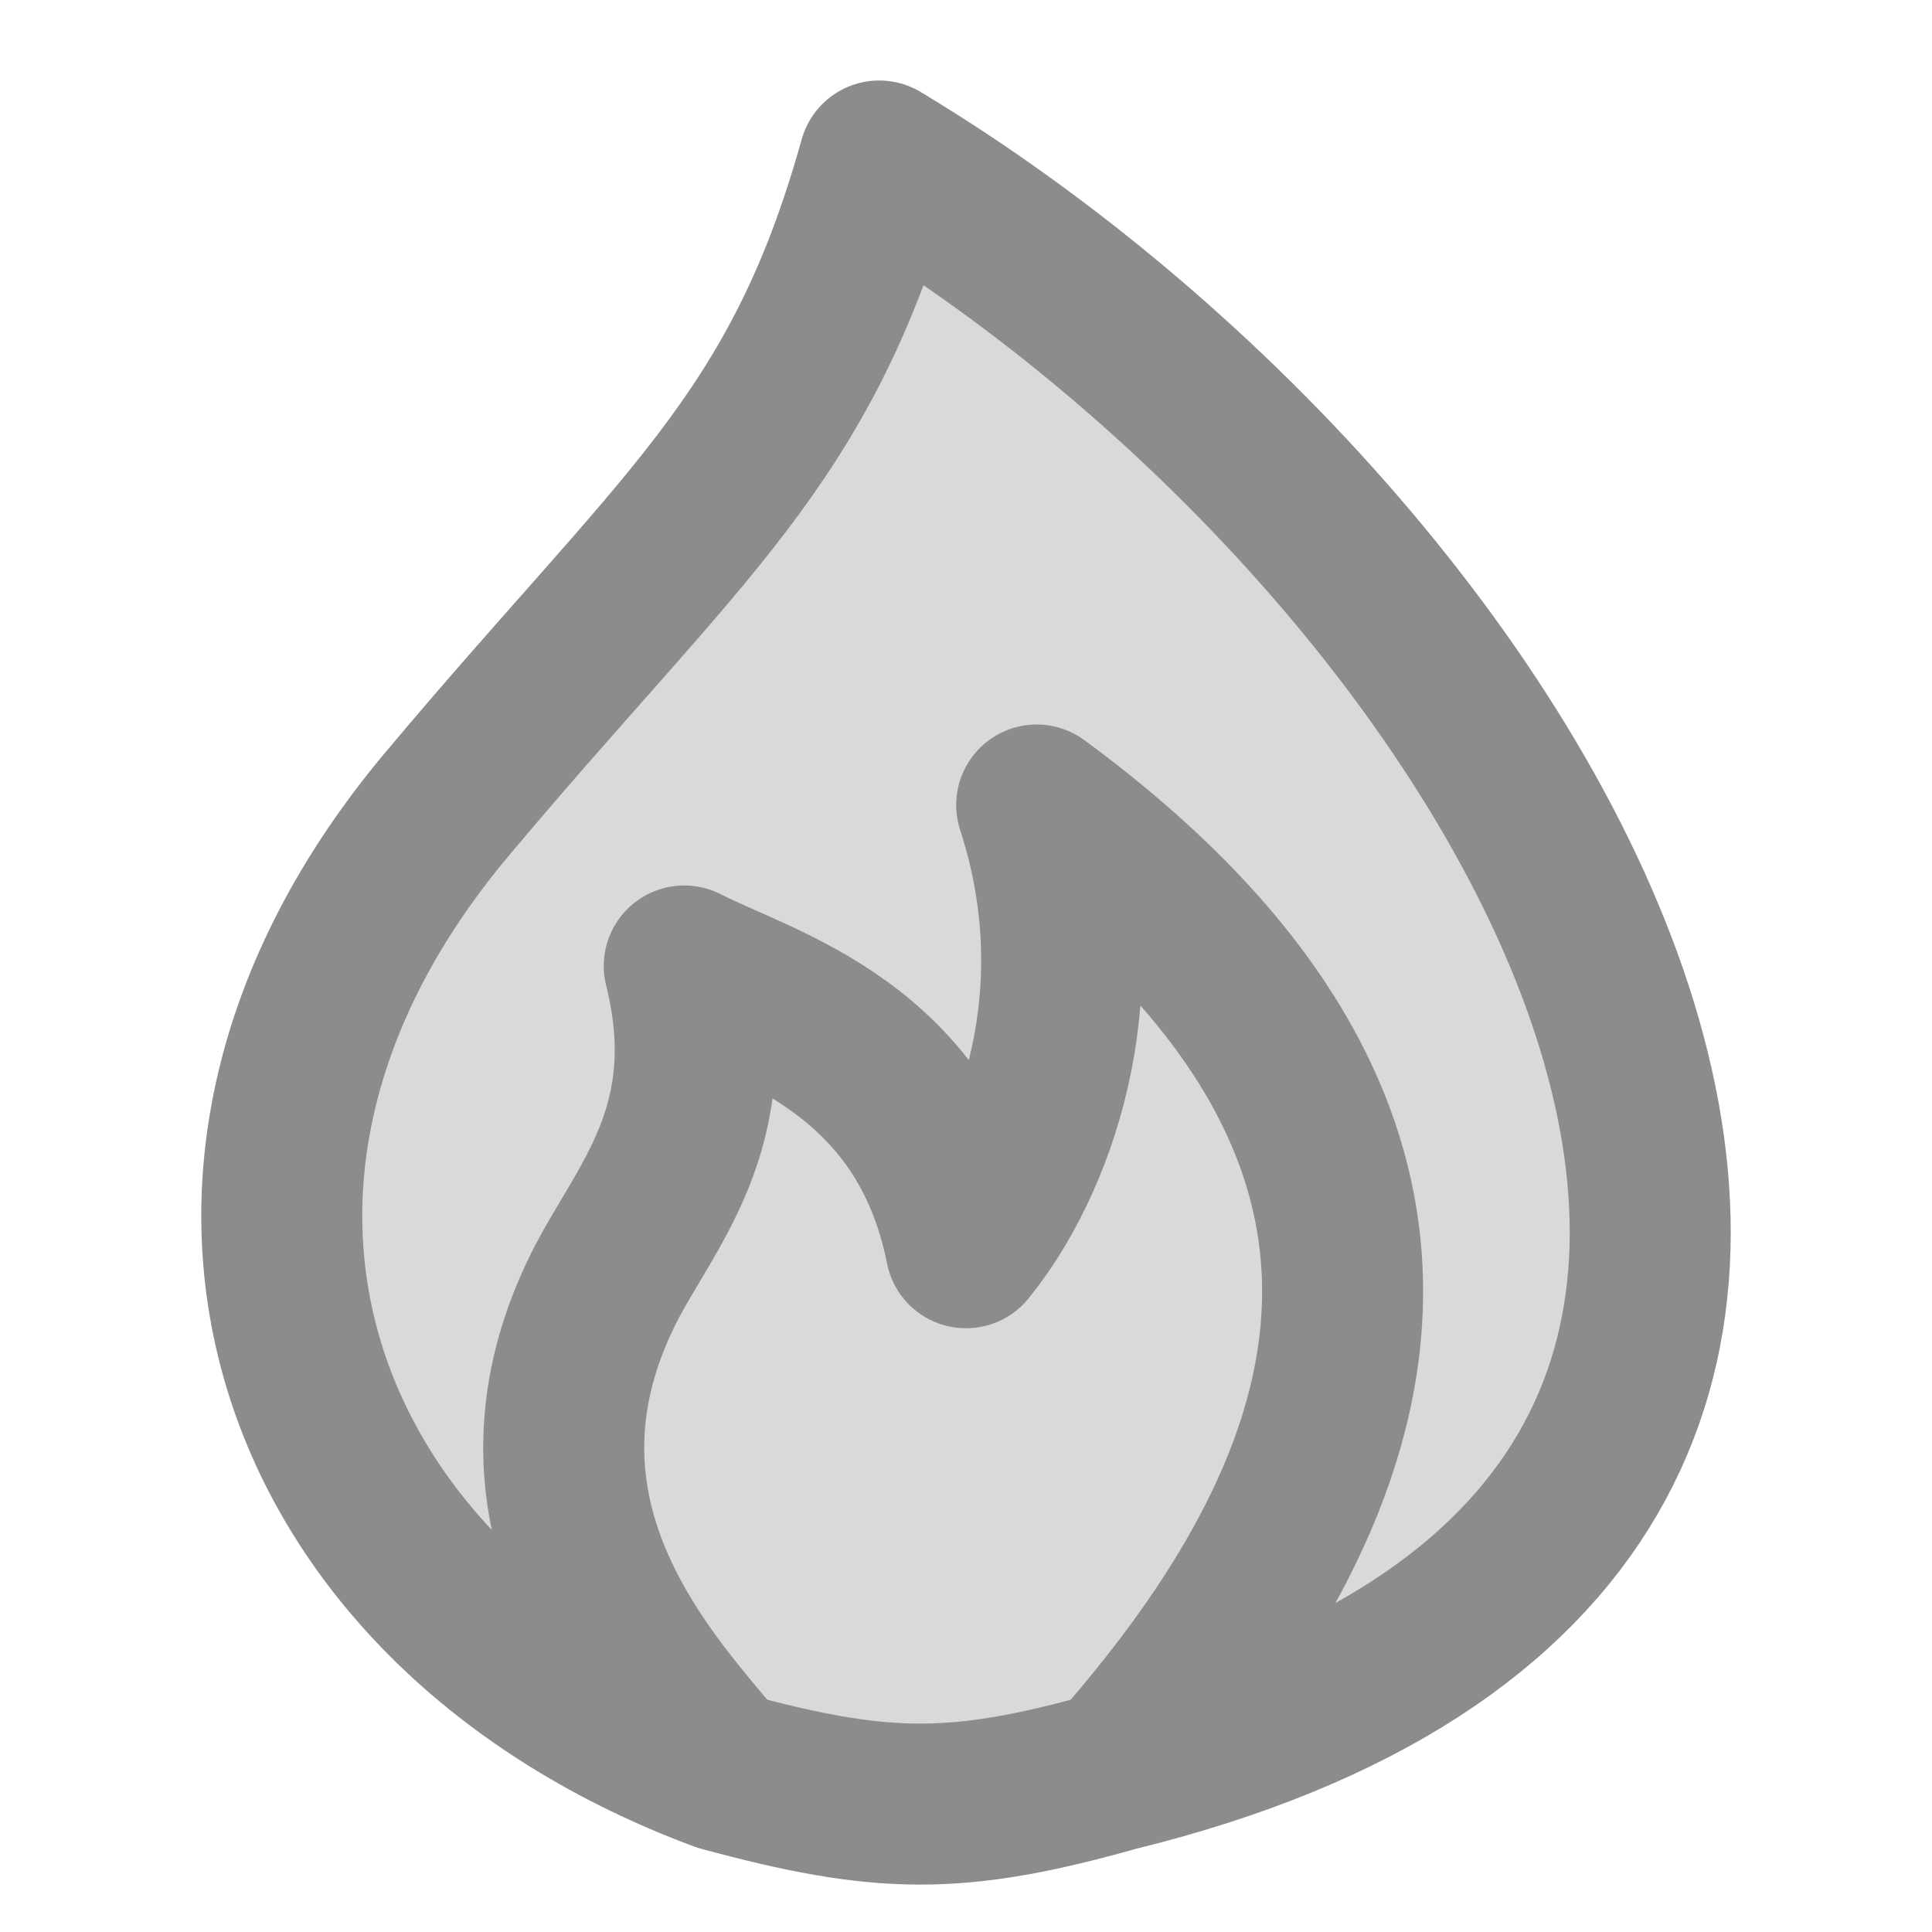
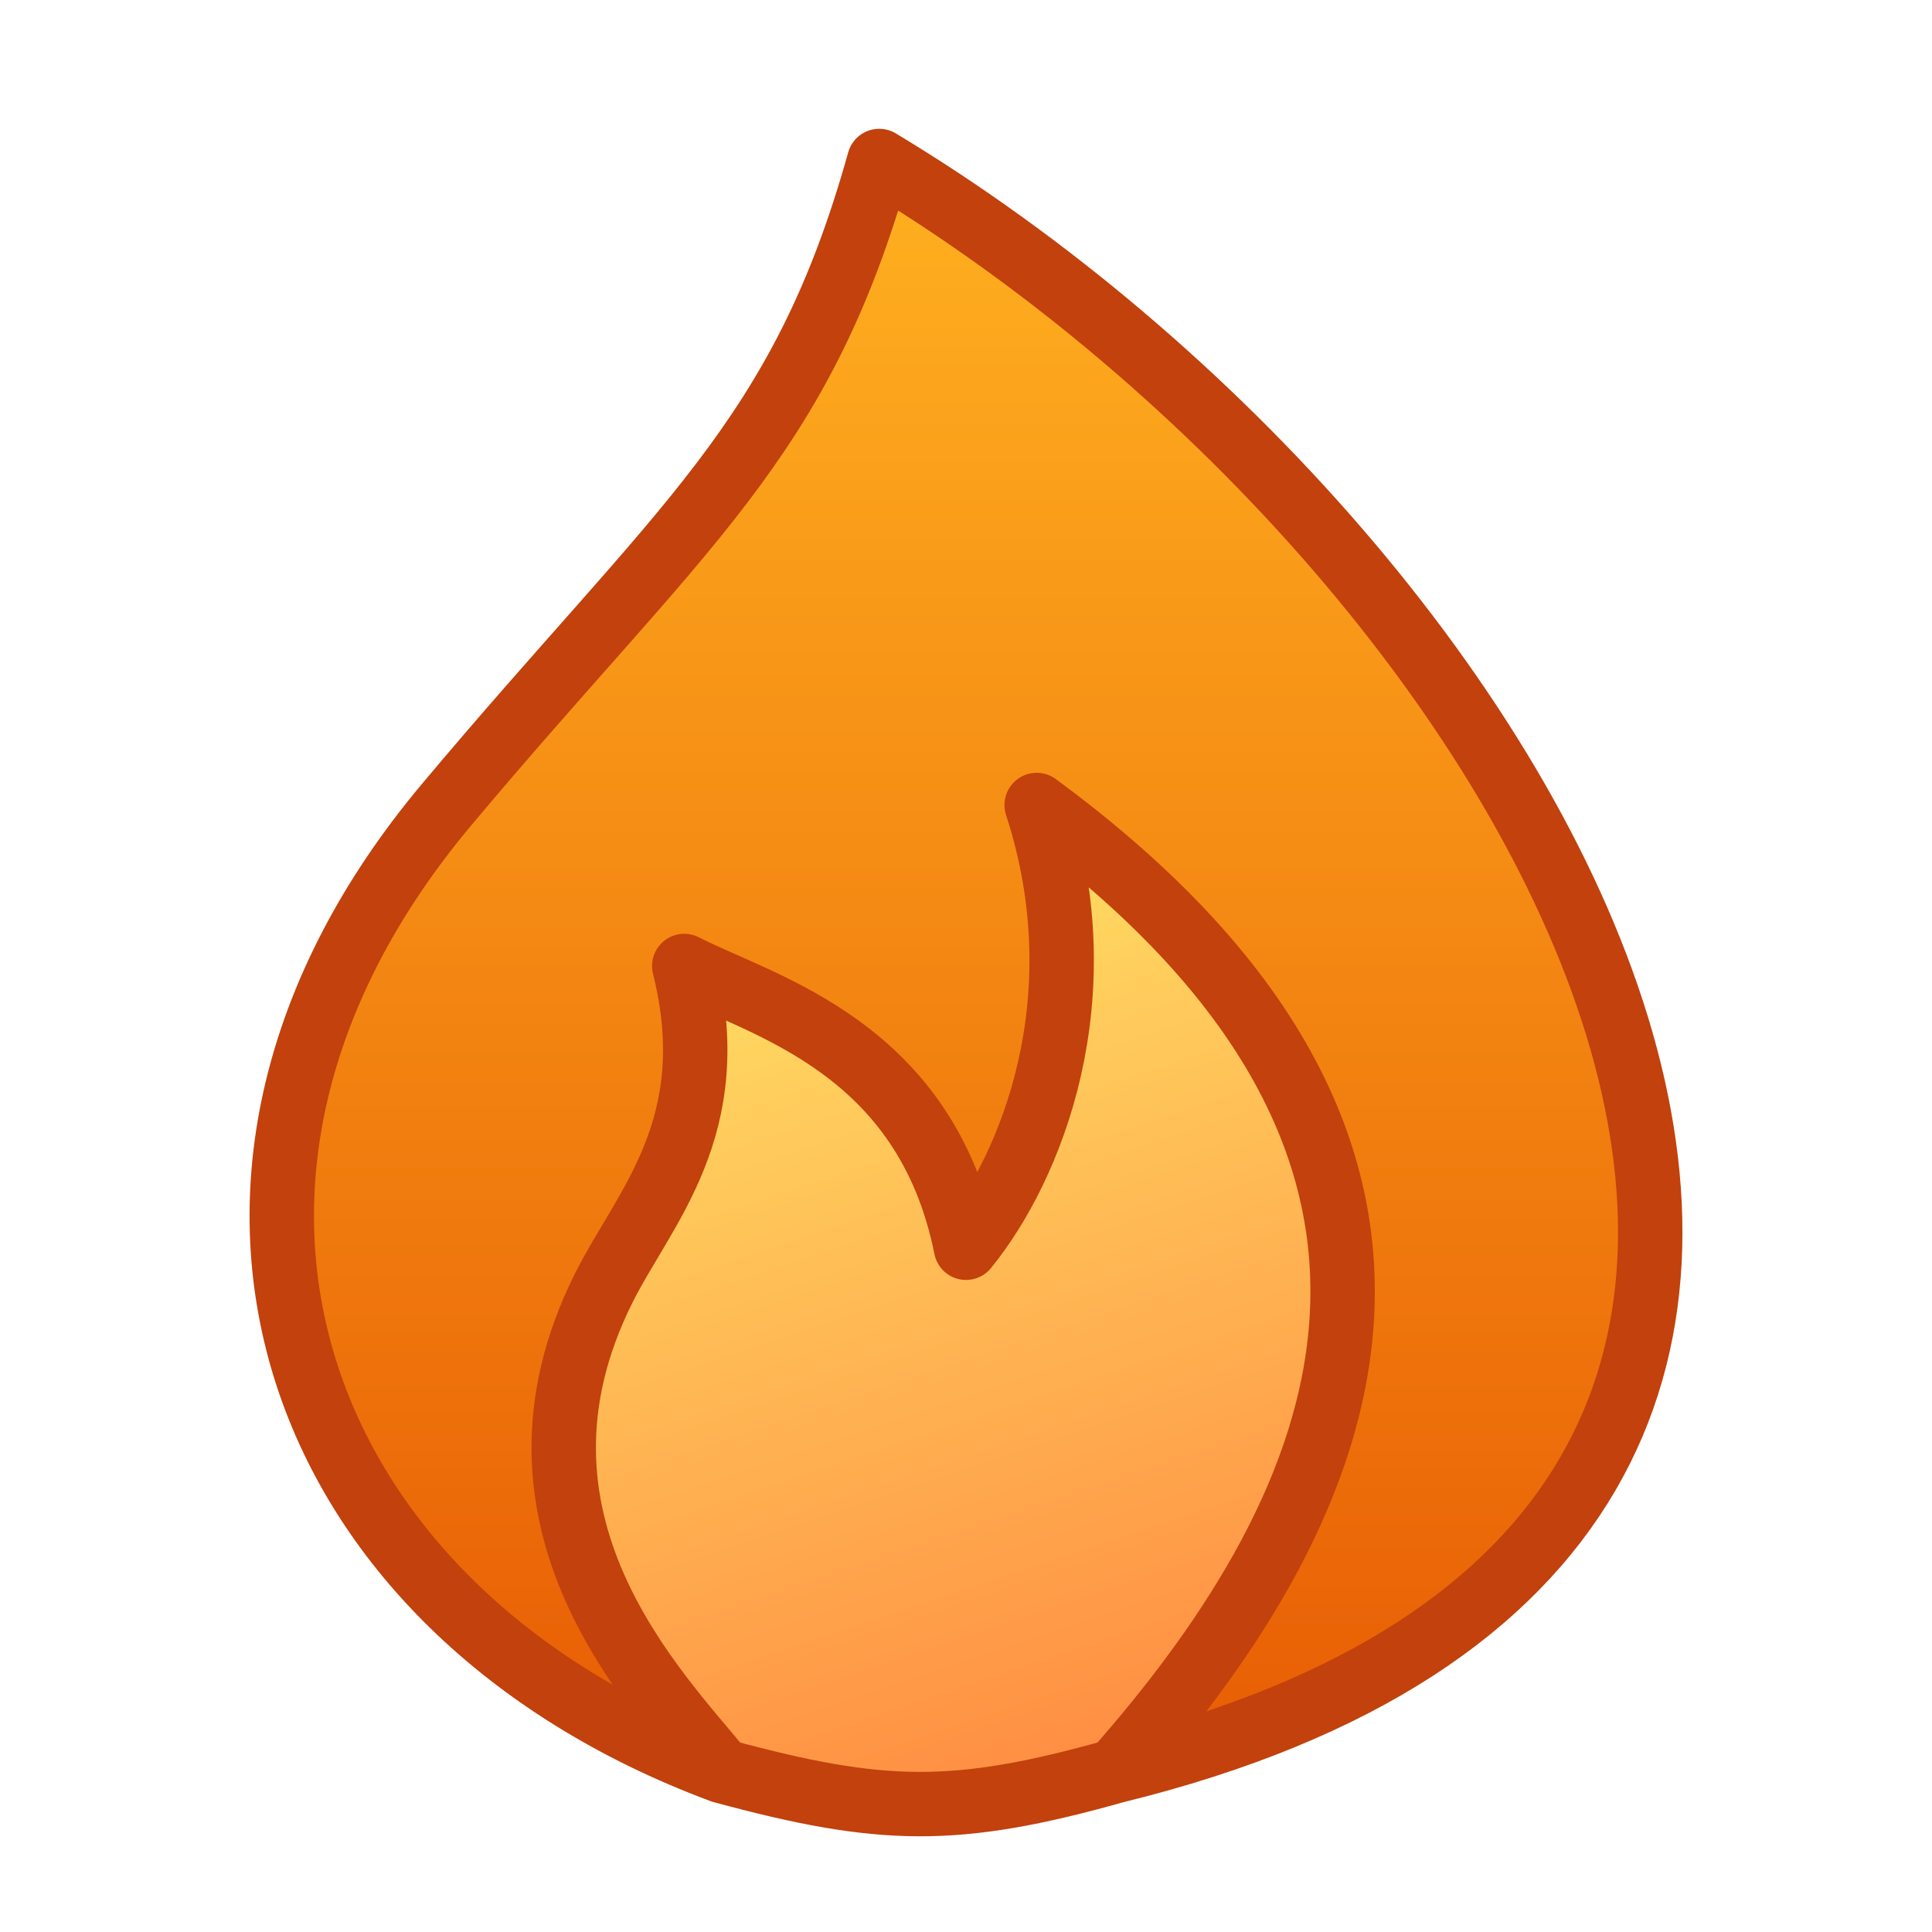
<svg xmlns="http://www.w3.org/2000/svg" width="12" height="12" viewBox="0 0 12 12" fill="none">
-   <path d="M6.928 11C13.039 9.5 9.617 3.5 5.461 1C4.973 2.75 4.239 3.25 2.772 5C0.831 7.317 1.795 10 4.484 11C4.076 10.5 3.025 9.45 3.75 8C4 7.5 4.5 7 4.25 6C4.739 6.25 5.75 6.5 6 7.75C6.407 7.25 6.83 6.2 6.439 5C9.5 7.25 8.25 9.5 6.928 11Z" fill="#D9D9D9" />
-   <path d="M3.75 8C3.025 9.45 4.076 10.5 4.484 11C5.472 11.268 5.934 11.28 6.928 11C8.25 9.5 9.5 7.25 6.439 5C6.83 6.2 6.407 7.25 6 7.75C5.75 6.5 4.739 6.25 4.25 6C4.5 7 4 7.5 3.75 8Z" fill="#D9D9D9" />
-   <path d="M4.484 11C5.472 11.268 5.934 11.28 6.928 11C13.039 9.5 9.617 3.5 5.461 1C4.973 2.75 4.239 3.25 2.772 5C0.831 7.317 1.795 10 4.484 11ZM6.928 11C8.25 9.5 9.5 7.25 6.439 5C6.83 6.2 6.407 7.25 6 7.75C5.75 6.5 4.739 6.25 4.25 6C4.5 7 4 7.5 3.75 8C3.025 9.45 4.076 10.5 4.484 11" stroke="#8C8C8C" stroke-linecap="round" stroke-linejoin="round" />
+   <defs>
+     <linearGradient id="flameOuter" x1="6" y1="1" x2="6" y2="11" gradientUnits="userSpaceOnUse">
+       <stop stop-color="#FFB020" />
+       <stop offset="1" stop-color="#E85D04" />
+     </linearGradient>
+     <linearGradient id="flameInner" x1="5" y1="5" x2="7" y2="11" gradientUnits="userSpaceOnUse">
+       <stop stop-color="#FFE566" />
+       <stop offset="1" stop-color="#FF8C42" />
+     </linearGradient>
+   </defs>
+   <path d="M6.928 11C13.039 9.5 9.617 3.5 5.461 1C4.973 2.75 4.239 3.25 2.772 5C0.831 7.317 1.795 10 4.484 11C4.076 10.5 3.025 9.45 3.75 8C4 7.5 4.5 7 4.25 6C4.739 6.25 5.75 6.5 6 7.75C6.407 7.25 6.83 6.2 6.439 5C9.5 7.25 8.25 9.5 6.928 11Z" fill="url(#flameOuter)" />
+   <path d="M3.75 8C3.025 9.45 4.076 10.5 4.484 11C5.472 11.268 5.934 11.28 6.928 11C8.25 9.5 9.5 7.25 6.439 5C6.83 6.2 6.407 7.25 6 7.75C5.75 6.5 4.739 6.25 4.25 6C4.5 7 4 7.5 3.75 8Z" fill="url(#flameInner)" />
+   <path d="M4.484 11C5.472 11.268 5.934 11.28 6.928 11C13.039 9.5 9.617 3.5 5.461 1C4.973 2.75 4.239 3.25 2.772 5C0.831 7.317 1.795 10 4.484 11ZM6.928 11C8.25 9.5 9.5 7.25 6.439 5C6.83 6.2 6.407 7.25 6 7.75C5.75 6.5 4.739 6.25 4.25 6C4.5 7 4 7.5 3.75 8C3.025 9.45 4.076 10.5 4.484 11" stroke="#C2410C" stroke-width="0.4" stroke-linecap="round" stroke-linejoin="round" />
</svg>
